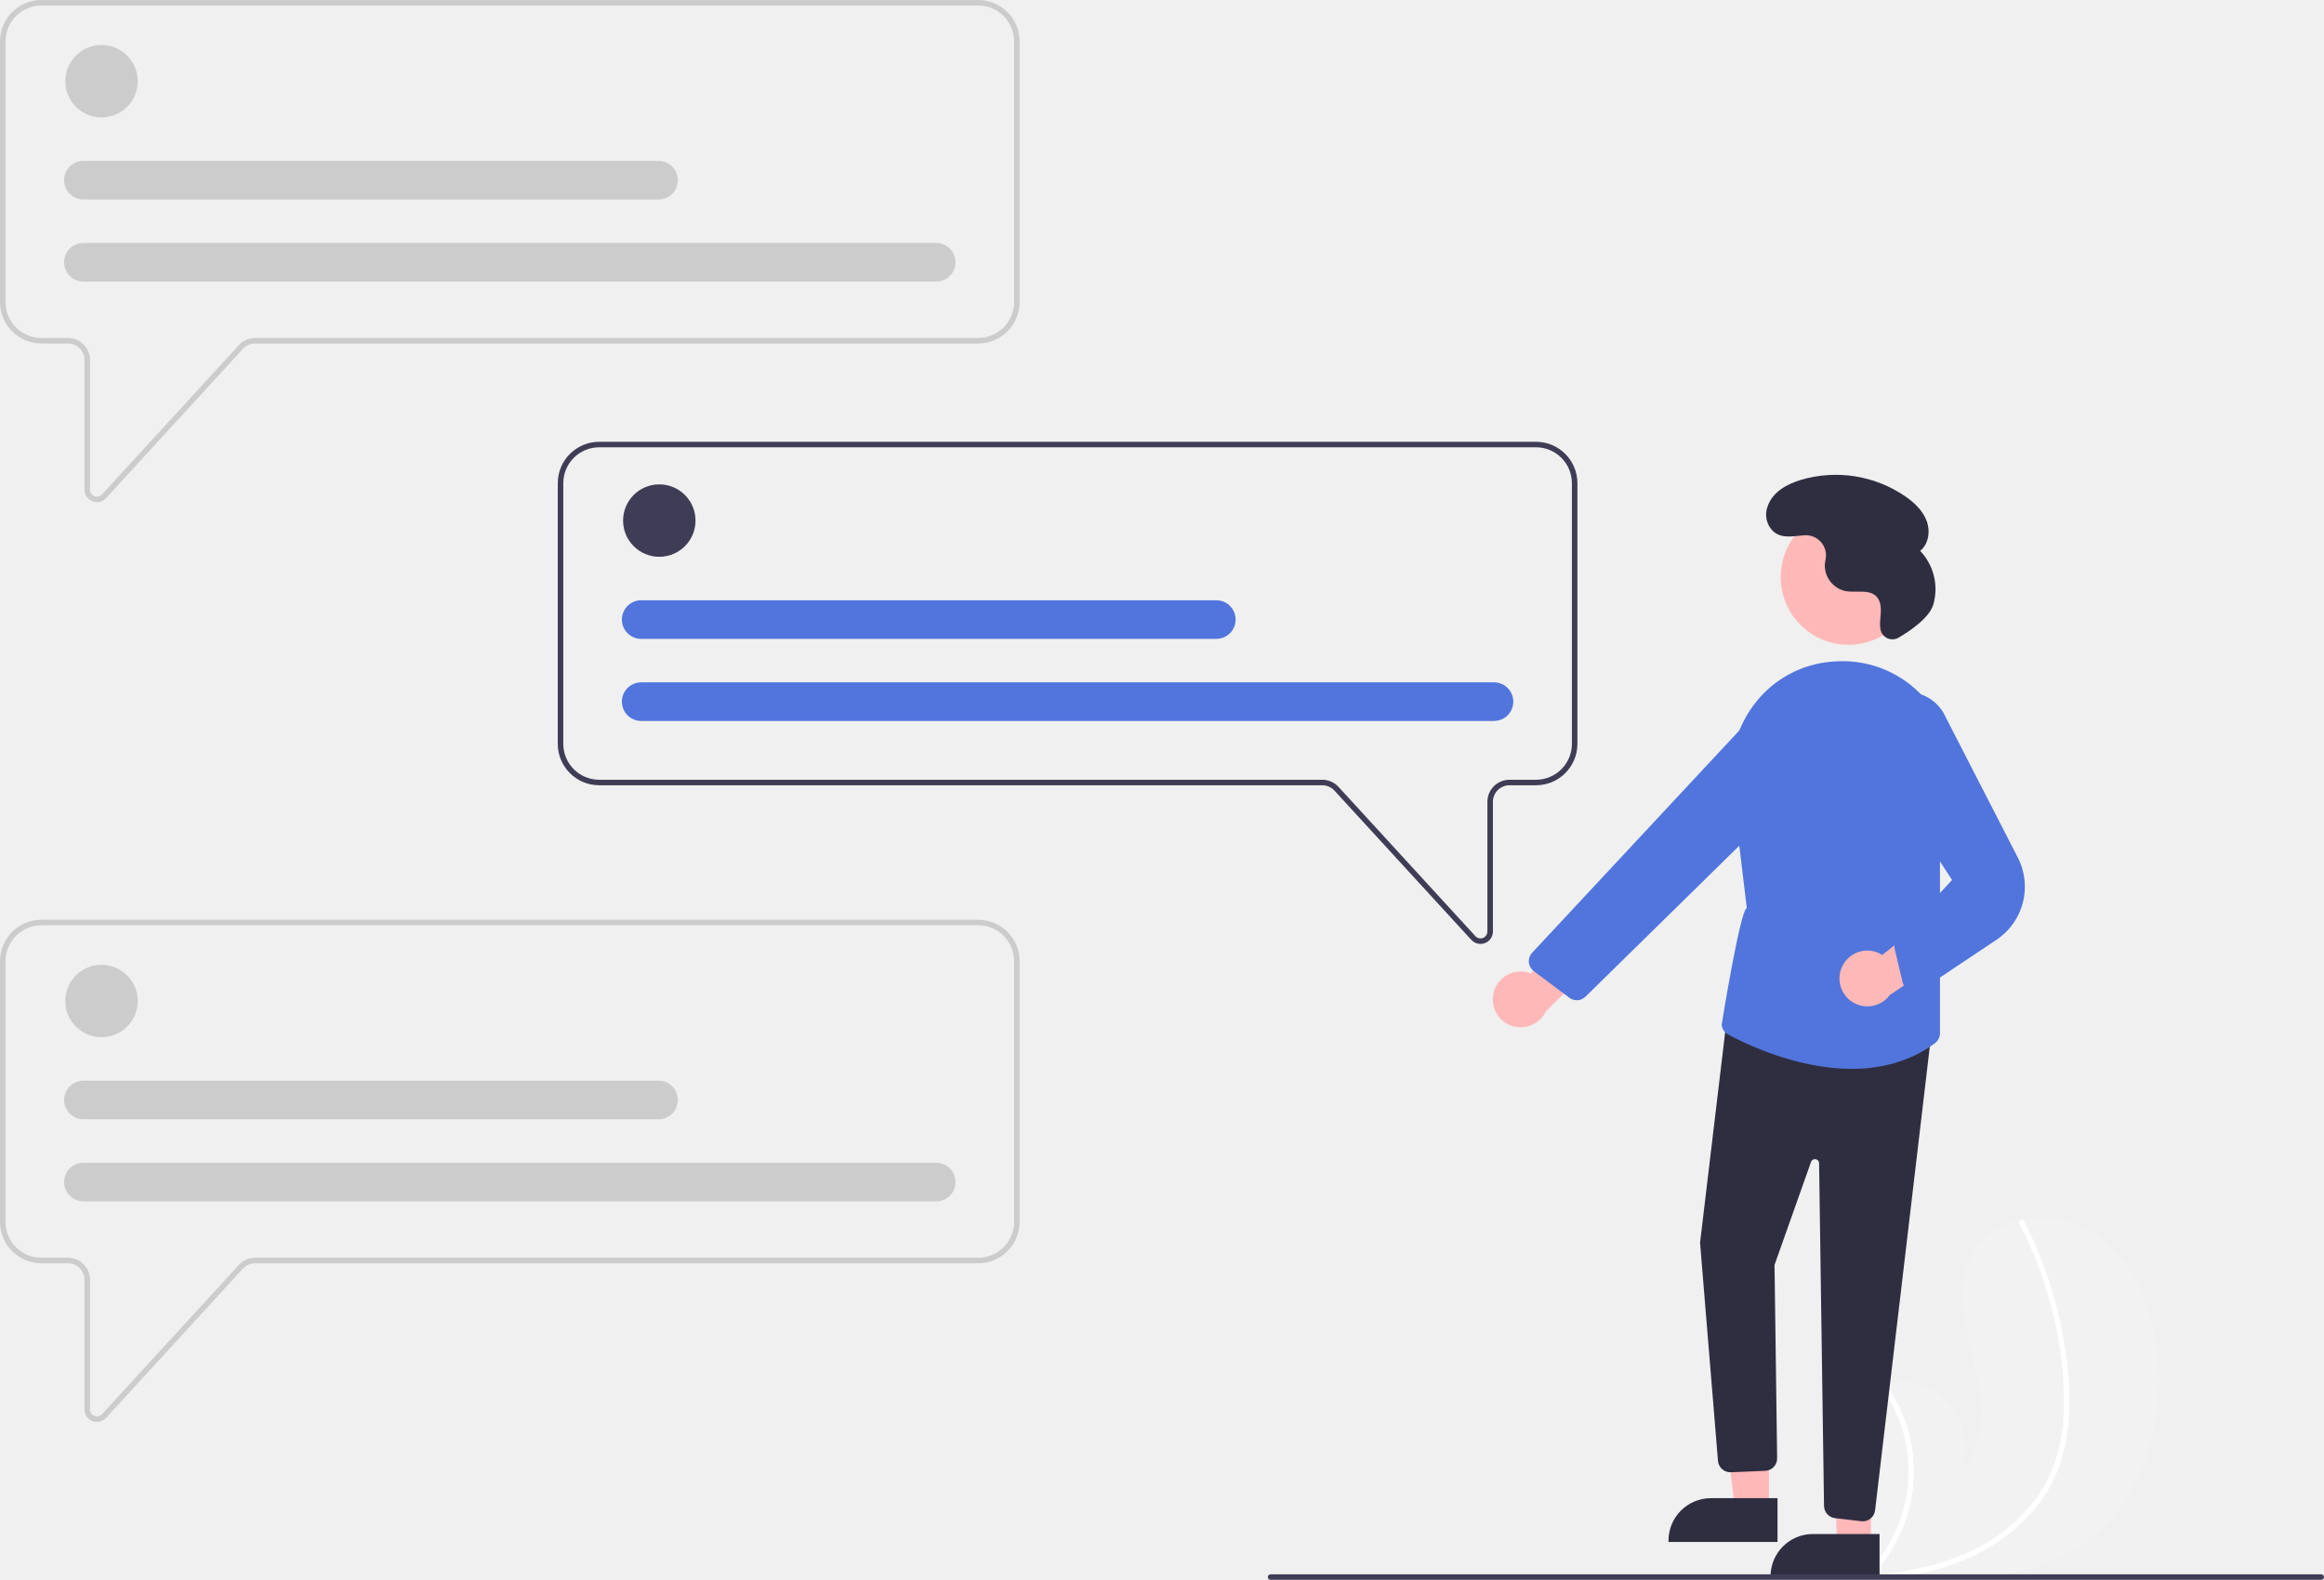
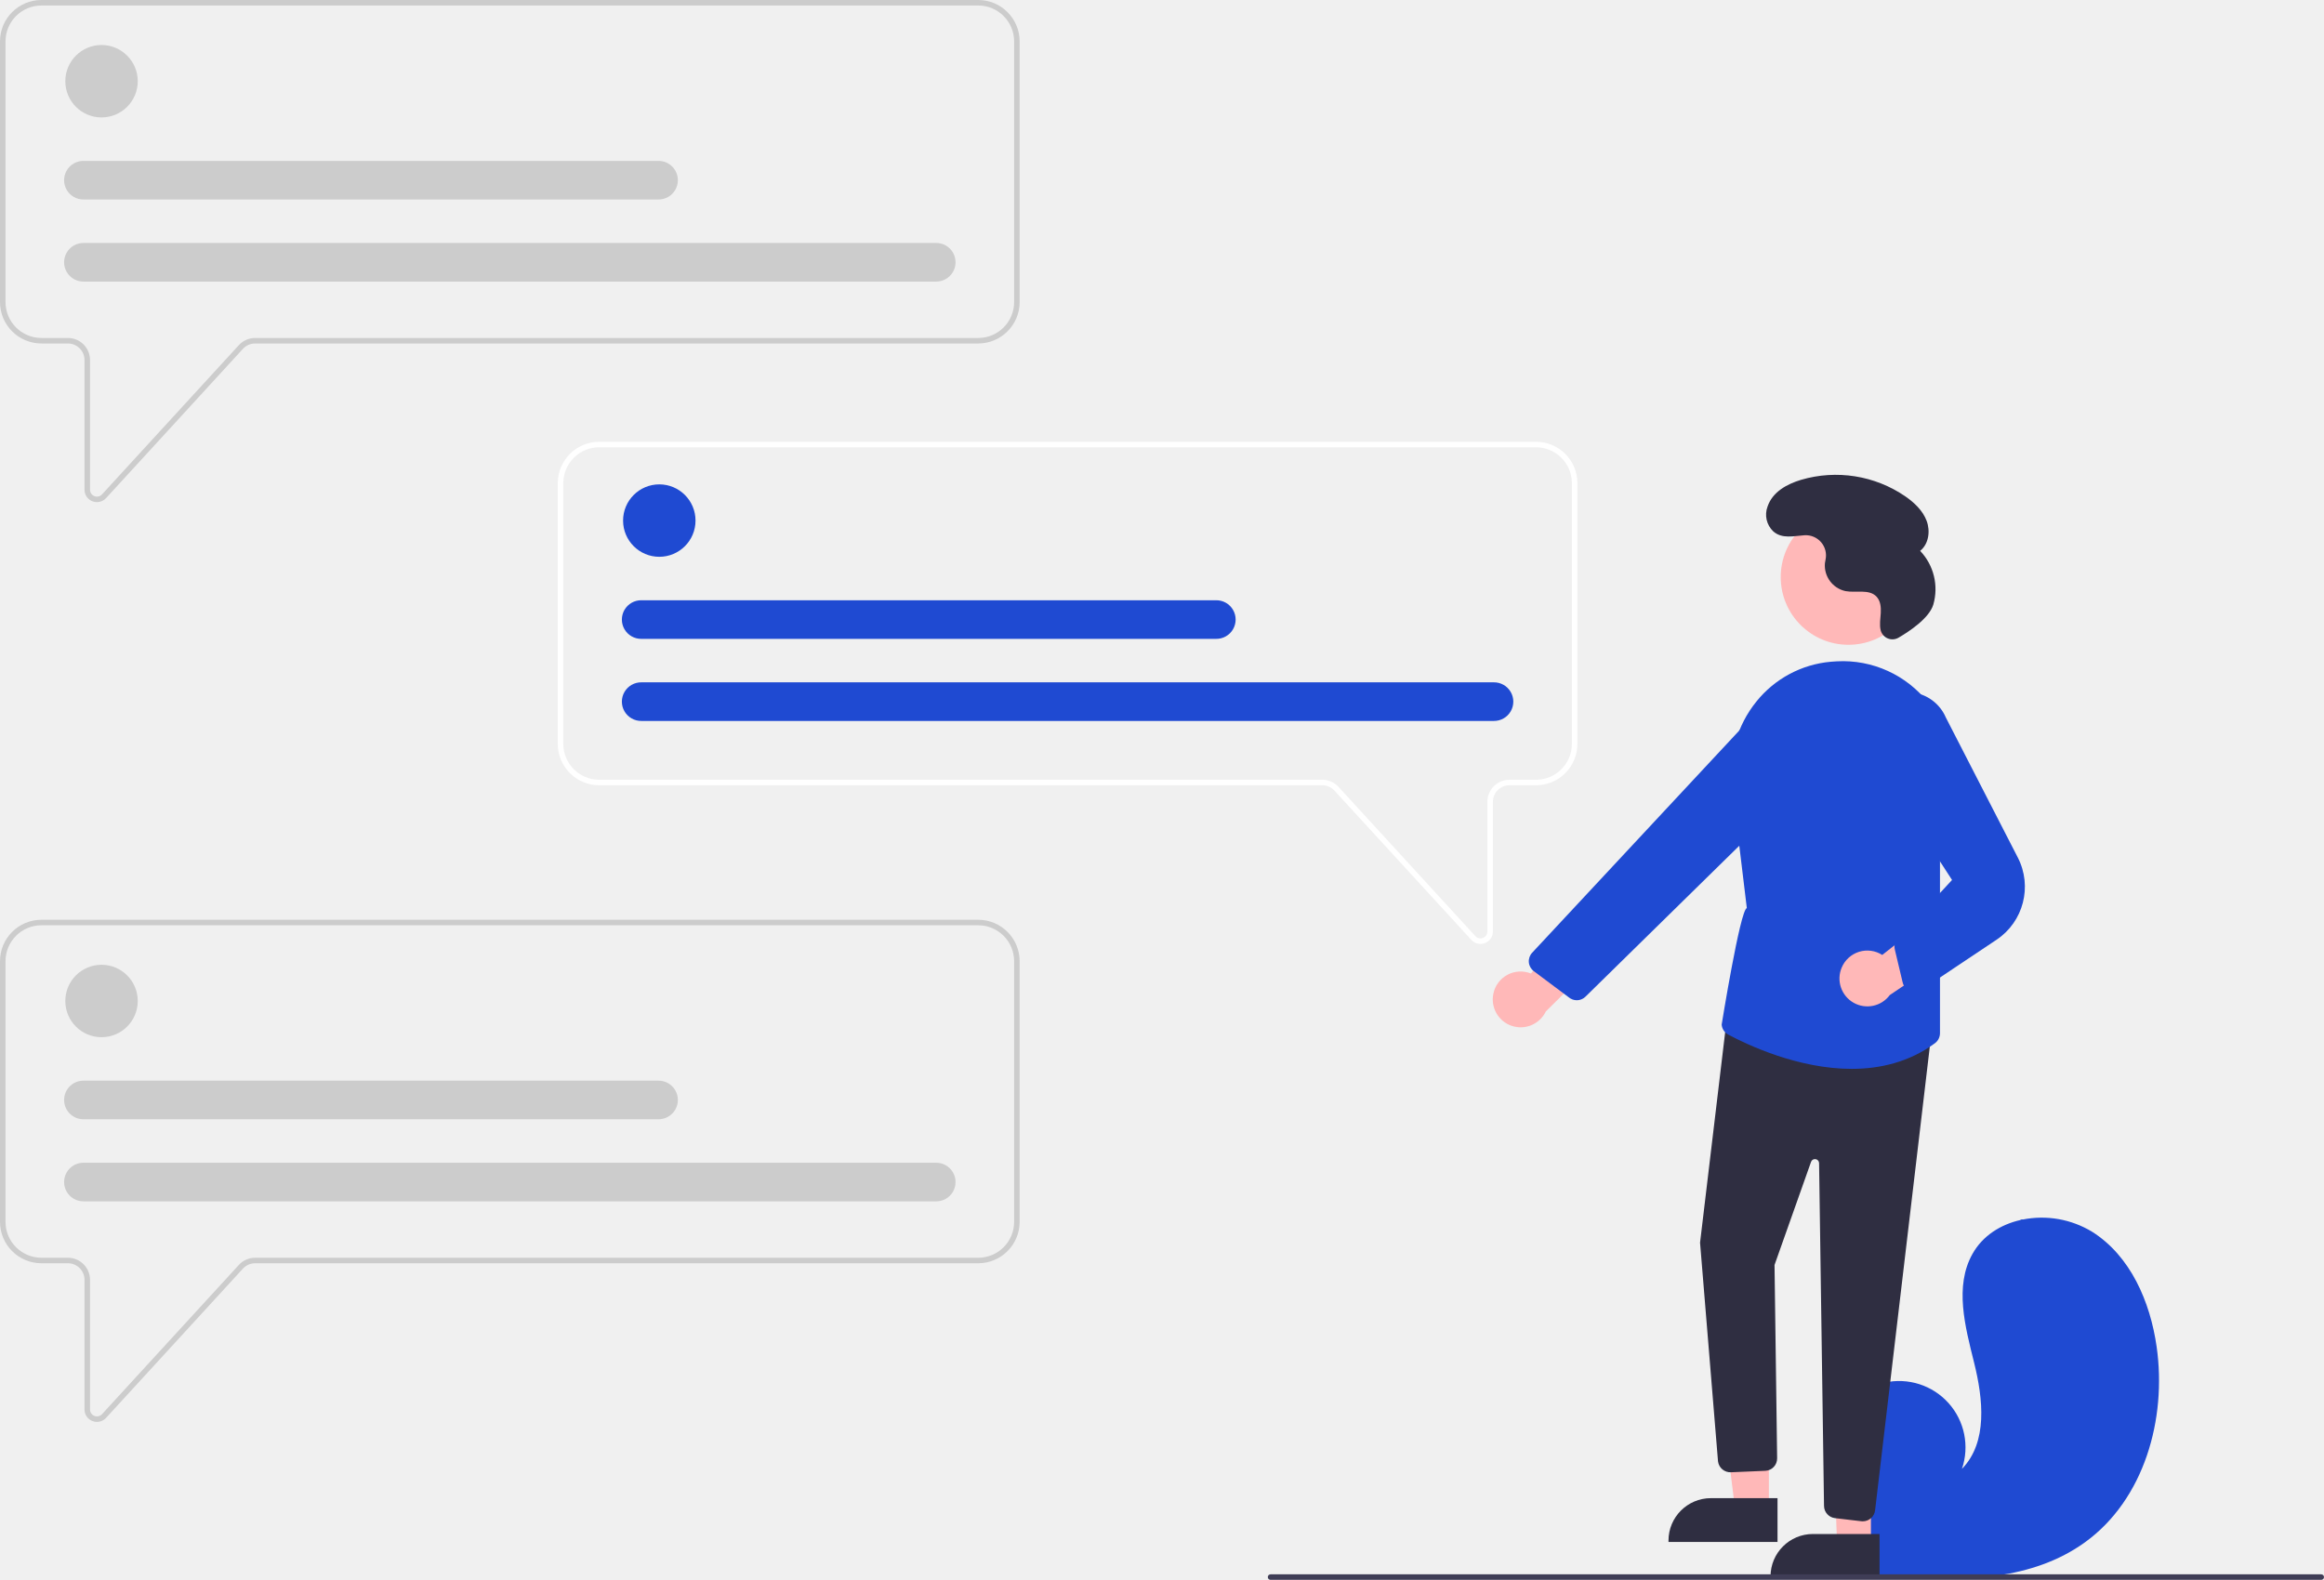
<svg xmlns="http://www.w3.org/2000/svg" data-name="Layer 1" width="842.73" height="573" viewBox="0 0 842.73 573">
-   <path d="M934.654,722.905c-18.901,13.616-43.394,14.3-67.07,12.627-3.306-.233-6.589-.507-9.841-.802-.02-.005-.045-.003-.065-.008-.156-.015-.313-.03-.462-.039-.671-.063-1.343-.126-2.008-.189l.157.3.493.93c-.177-.311-.354-.616-.531-.927-.052-.093-.111-.186-.162-.28-6.133-10.673-12.217-21.738-13.768-33.926-1.604-12.65,2.904-26.974,14.037-33.192a22.467,22.467,0,0,1,4.61-1.931c.666-.202,1.341-.366,2.023-.512A24.081,24.081,0,0,1,890.07,696.26c9.439-9.679,7.678-25.381,4.422-38.504-3.262-13.123-7.212-27.725-.576-39.512,3.689-6.561,10.175-10.631,17.454-12.271.223-.048.446-.096.67-.138a35.144,35.144,0,0,1,25.249,4.424c13.919,8.771,21.068,25.401,23.388,41.692C964.416,678.167,956.143,707.423,934.654,722.905Z" transform="translate(-178.635 -163.5)" fill="#f2f2f2" />
-   <path d="M928.552,680.882a59.742,59.742,0,0,1-4.123,16.835,51.875,51.875,0,0,1-8.054,13.156,66.465,66.465,0,0,1-25.531,18.409,95.659,95.659,0,0,1-23.26,6.25c-3.306-.233-6.589-.507-9.841-.802-.02-.005-.045-.003-.065-.008-.156-.015-.313-.03-.462-.039-.671-.063-1.343-.126-2.008-.189l.157.3.493.93c-.177-.311-.354-.616-.531-.927-.052-.093-.111-.186-.162-.28a52.878,52.878,0,0,0,14.82-46.256,53.331,53.331,0,0,0-9.94-22.792c.666-.202,1.341-.366,2.023-.512a55.293,55.293,0,0,1,5.044,8.354,54.18,54.18,0,0,1,4.674,33.706,55.393,55.393,0,0,1-14.034,27.629c.631-.044,1.269-.096,1.893-.153,11.818-1.001,23.613-3.542,34.332-8.746A61.833,61.833,0,0,0,917.138,706.74c6.492-8.953,9.353-19.723,9.844-30.669a129.429,129.429,0,0,0-3.674-35.039,147.068,147.068,0,0,0-12.358-33.663,1.057,1.057,0,0,1,.42-1.396.899.899,0,0,1,.67-.138.783.783,0,0,1,.517.443c.676,1.319,1.339,2.638,1.977,3.973a148.738,148.738,0,0,1,11.644,34.924C928.527,656.827,929.781,669.016,928.552,680.882Z" transform="translate(-178.635 -163.5)" fill="#fff" />
+   <path d="M934.654,722.905c-18.901,13.616-43.394,14.3-67.07,12.627-3.306-.233-6.589-.507-9.841-.802-.02-.005-.045-.003-.065-.008-.156-.015-.313-.03-.462-.039-.671-.063-1.343-.126-2.008-.189l.157.3.493.93c-.177-.311-.354-.616-.531-.927-.052-.093-.111-.186-.162-.28-6.133-10.673-12.217-21.738-13.768-33.926-1.604-12.65,2.904-26.974,14.037-33.192a22.467,22.467,0,0,1,4.61-1.931c.666-.202,1.341-.366,2.023-.512A24.081,24.081,0,0,1,890.07,696.26c9.439-9.679,7.678-25.381,4.422-38.504-3.262-13.123-7.212-27.725-.576-39.512,3.689-6.561,10.175-10.631,17.454-12.271.223-.048.446-.096.67-.138a35.144,35.144,0,0,1,25.249,4.424c13.919,8.771,21.068,25.401,23.388,41.692C964.416,678.167,956.143,707.423,934.654,722.905Z" transform="translate(-178.635 -163.5)" fill="#1F4AD2" />
+   <path d="M928.552,680.882a59.742,59.742,0,0,1-4.123,16.835,51.875,51.875,0,0,1-8.054,13.156,66.465,66.465,0,0,1-25.531,18.409,95.659,95.659,0,0,1-23.26,6.25c-3.306-.233-6.589-.507-9.841-.802-.02-.005-.045-.003-.065-.008-.156-.015-.313-.03-.462-.039-.671-.063-1.343-.126-2.008-.189l.157.3.493.93c-.177-.311-.354-.616-.531-.927-.052-.093-.111-.186-.162-.28a52.878,52.878,0,0,0,14.82-46.256,53.331,53.331,0,0,0-9.94-22.792c.666-.202,1.341-.366,2.023-.512a55.293,55.293,0,0,1,5.044,8.354,54.18,54.18,0,0,1,4.674,33.706,55.393,55.393,0,0,1-14.034,27.629c.631-.044,1.269-.096,1.893-.153,11.818-1.001,23.613-3.542,34.332-8.746A61.833,61.833,0,0,0,917.138,706.74c6.492-8.953,9.353-19.723,9.844-30.669a129.429,129.429,0,0,0-3.674-35.039,147.068,147.068,0,0,0-12.358-33.663,1.057,1.057,0,0,1,.42-1.396.899.899,0,0,1,.67-.138.783.783,0,0,1,.517.443c.676,1.319,1.339,2.638,1.977,3.973a148.738,148.738,0,0,1,11.644,34.924C928.527,656.827,929.781,669.016,928.552,680.882Z" transform="translate(-178.635 -163.5)" fill="#1F4AD2" />
  <path d="M213.795,345.626a4.535,4.535,0,0,1-1.645-.311,4.475,4.475,0,0,1-2.87-4.196v-47.033a6.012,6.012,0,0,0-6.005-6.005h-9.631A15.026,15.026,0,0,1,178.635,273.072v-94.562A15.026,15.026,0,0,1,193.644,163.5H533.37a15.026,15.026,0,0,1,15.009,15.009v94.562a15.026,15.026,0,0,1-15.009,15.009H271.15a6.021,6.021,0,0,0-4.427,1.947l-49.622,54.133A4.476,4.476,0,0,1,213.795,345.626ZM193.644,165.5A13.024,13.024,0,0,0,180.635,178.509v94.562a13.024,13.024,0,0,0,13.009,13.009h9.631a8.014,8.014,0,0,1,8.005,8.005v47.033a2.503,2.503,0,0,0,4.347,1.691l49.622-54.133a8.026,8.026,0,0,1,5.901-2.596H533.37a13.024,13.024,0,0,0,13.009-13.009v-94.562A13.024,13.024,0,0,0,533.37,165.5Z" transform="translate(-178.635 -163.5)" fill="#ccc" />
  <circle cx="36.816" cy="29.456" r="13.134" fill="#ccc" />
  <path d="M518.047,265.63H208.967a7.005,7.005,0,1,1,0-14.009H518.047a7.005,7.005,0,1,1,0,14.009Z" transform="translate(-178.635 -163.5)" fill="#ccc" />
  <path d="M417.355,235.86H208.967a7.005,7.005,0,1,1,0-14.009H417.355a7.005,7.005,0,1,1,0,14.009Z" transform="translate(-178.635 -163.5)" fill="#ccc" />
  <path d="M213.795,679.222a4.535,4.535,0,0,1-1.645-.311,4.475,4.475,0,0,1-2.87-4.196v-47.033a6.012,6.012,0,0,0-6.005-6.005h-9.631A15.026,15.026,0,0,1,178.635,606.668v-94.562a15.026,15.026,0,0,1,15.009-15.009H533.37a15.026,15.026,0,0,1,15.009,15.009V606.668a15.026,15.026,0,0,1-15.009,15.009H271.15a6.021,6.021,0,0,0-4.427,1.947l-49.622,54.133A4.476,4.476,0,0,1,213.795,679.222Zm-20.151-180.126A13.024,13.024,0,0,0,180.635,512.105V606.668a13.024,13.024,0,0,0,13.009,13.009h9.631a8.014,8.014,0,0,1,8.005,8.005v47.033a2.503,2.503,0,0,0,4.347,1.691l49.622-54.133a8.026,8.026,0,0,1,5.901-2.596H533.37A13.024,13.024,0,0,0,546.379,606.668v-94.562a13.024,13.024,0,0,0-13.009-13.009Z" transform="translate(-178.635 -163.5)" fill="#ccc" />
-   <path d="M715.478,505.857a4.475,4.475,0,0,1-3.307-1.464l-49.622-54.133a6.02,6.02,0,0,0-4.426-1.947H395.903a15.026,15.026,0,0,1-15.009-15.009v-94.562a15.026,15.026,0,0,1,15.009-15.009H735.629a15.026,15.026,0,0,1,15.009,15.009v94.562a15.026,15.026,0,0,1-15.009,15.009h-9.631a6.012,6.012,0,0,0-6.005,6.005v47.033a4.474,4.474,0,0,1-2.87,4.196A4.526,4.526,0,0,1,715.478,505.857Zm-319.575-180.126a13.024,13.024,0,0,0-13.009,13.009v94.562a13.024,13.024,0,0,0,13.009,13.009H658.123a8.024,8.024,0,0,1,5.9,2.596l49.622,54.133a2.503,2.503,0,0,0,4.347-1.691V454.317a8.014,8.014,0,0,1,8.005-8.005h9.631a13.024,13.024,0,0,0,13.009-13.009v-94.562a13.024,13.024,0,0,0-13.009-13.009Z" transform="translate(-178.635 -163.5)" fill="#3f3d56" />
+   <path d="M715.478,505.857a4.475,4.475,0,0,1-3.307-1.464l-49.622-54.133a6.02,6.02,0,0,0-4.426-1.947H395.903a15.026,15.026,0,0,1-15.009-15.009v-94.562a15.026,15.026,0,0,1,15.009-15.009H735.629a15.026,15.026,0,0,1,15.009,15.009v94.562a15.026,15.026,0,0,1-15.009,15.009h-9.631a6.012,6.012,0,0,0-6.005,6.005v47.033a4.474,4.474,0,0,1-2.87,4.196A4.526,4.526,0,0,1,715.478,505.857Zm-319.575-180.126a13.024,13.024,0,0,0-13.009,13.009v94.562a13.024,13.024,0,0,0,13.009,13.009H658.123a8.024,8.024,0,0,1,5.9,2.596l49.622,54.133a2.503,2.503,0,0,0,4.347-1.691V454.317a8.014,8.014,0,0,1,8.005-8.005h9.631a13.024,13.024,0,0,0,13.009-13.009v-94.562a13.024,13.024,0,0,0-13.009-13.009Z" transform="translate(-178.635 -163.5)" fill="white" />
  <circle cx="36.816" cy="363.053" r="13.134" fill="#ccc" />
  <path d="M518.047,599.226H208.967a7.005,7.005,0,1,1,0-14.009H518.047a7.005,7.005,0,1,1,0,14.009Z" transform="translate(-178.635 -163.5)" fill="#ccc" />
  <path d="M417.355,569.456H208.967a7.005,7.005,0,1,1,0-14.009H417.355a7.005,7.005,0,1,1,0,14.009Z" transform="translate(-178.635 -163.5)" fill="#ccc" />
-   <circle cx="239.075" cy="188.812" r="13.134" fill="#3f3d56" />
-   <path d="M720.306,424.985H411.226a7.005,7.005,0,1,1,0-14.009H720.306a7.005,7.005,0,1,1,0,14.009Z" transform="translate(-178.635 -163.5)" fill="#5175dc" />
-   <path d="M619.614,395.215H411.226a7.005,7.005,0,1,1,0-14.009H619.614a7.005,7.005,0,1,1,0,14.009Z" transform="translate(-178.635 -163.5)" fill="#5175dc" />
+   <circle cx="239.075" cy="188.812" r="13.134" fill="#1F4AD2" />
+   <path d="M720.306,424.985H411.226a7.005,7.005,0,1,1,0-14.009H720.306a7.005,7.005,0,1,1,0,14.009Z" transform="translate(-178.635 -163.5)" fill="#1F4AD2" />
+   <path d="M619.614,395.215H411.226a7.005,7.005,0,1,1,0-14.009H619.614a7.005,7.005,0,1,1,0,14.009Z" transform="translate(-178.635 -163.5)" fill="#1F4AD2" />
  <path d="M720.171,523.859a10.056,10.056,0,0,1,13.594-7.277l23.459-26.956,4.983,17.889-23.041,22.856a10.11,10.11,0,0,1-18.995-6.511Z" transform="translate(-178.635 -163.5)" fill="#ffb8b8" />
  <circle cx="670.29" cy="209.301" r="24.561" fill="#ffb8b8" />
  <polygon points="641.436 547.373 629.177 547.372 623.344 500.084 641.439 500.085 641.436 547.373" fill="#ffb8b8" />
  <path d="M823.198,722.757l-39.531-.001v-.5a15.386,15.386,0,0,1,15.386-15.386h.001l24.144.001Z" transform="translate(-178.635 -163.5)" fill="#2f2e41" />
  <polygon points="678.436 560.373 666.177 560.372 664.479 514.214 678.439 513.085 678.436 560.373" fill="#ffb8b8" />
  <path d="M860.198,735.757l-39.531-.001v-.5a15.386,15.386,0,0,1,15.386-15.386h.001l24.144.001Z" transform="translate(-178.635 -163.5)" fill="#2f2e41" />
  <path d="M853.584,715.243l-9.547-1.124a4.512,4.512,0,0,1-3.974-4.404l-1.789-124.339a1.5,1.5,0,0,0-2.914-.479L822.115,622.297l.947,70.102a4.498,4.498,0,0,1-4.229,4.553l-12.464.529a4.527,4.527,0,0,1-4.744-3.925l-6.51-79.301-.004-.05,9.877-82.819,74.183,5.367L858.579,711.302a4.507,4.507,0,0,1-4.466,3.973A4.4,4.4,0,0,1,853.584,715.243Z" transform="translate(-178.635 -163.5)" fill="#2f2e41" />
-   <path d="M805.306,538.728a4.473,4.473,0,0,1-2.355-3.618s6.671-41.484,9.115-42.263l-5.349-44.363a40.909,40.909,0,0,1,8.781-30.49A39.013,39.013,0,0,1,842.53,403.511q1.121-.101,2.23-.154a39.369,39.369,0,0,1,33.134,15.082,40.12,40.12,0,0,1,7.219,36.406l-3,10.439v72.956a4.555,4.555,0,0,1-1.862,3.653c-9.341,6.855-19.897,9.279-30.156,9.279C830.686,551.173,812.34,542.493,805.306,538.728Z" transform="translate(-178.635 -163.5)" fill="#5175dc" />
-   <path d="M747.716,525.377,734.814,515.729a4.499,4.499,0,0,1-.597-6.672l76.863-82.474A15.053,15.053,0,0,1,830.601,424.507l0.0 0a14.978,14.978,0,0,1,1.925,22.976L753.563,524.985a4.472,4.472,0,0,1-5.362.709A4.621,4.621,0,0,1,747.716,525.377Z" transform="translate(-178.635 -163.5)" fill="#5175dc" />
+   <path d="M805.306,538.728a4.473,4.473,0,0,1-2.355-3.618s6.671-41.484,9.115-42.263l-5.349-44.363a40.909,40.909,0,0,1,8.781-30.49A39.013,39.013,0,0,1,842.53,403.511q1.121-.101,2.23-.154a39.369,39.369,0,0,1,33.134,15.082,40.12,40.12,0,0,1,7.219,36.406l-3,10.439v72.956a4.555,4.555,0,0,1-1.862,3.653c-9.341,6.855-19.897,9.279-30.156,9.279C830.686,551.173,812.34,542.493,805.306,538.728Z" transform="translate(-178.635 -163.5)" fill="#1F4AD2" />
+   <path d="M747.716,525.377,734.814,515.729a4.499,4.499,0,0,1-.597-6.672l76.863-82.474A15.053,15.053,0,0,1,830.601,424.507l0.0 0a14.978,14.978,0,0,1,1.925,22.976L753.563,524.985a4.472,4.472,0,0,1-5.362.709A4.621,4.621,0,0,1,747.716,525.377Z" transform="translate(-178.635 -163.5)" fill="#1F4AD2" />
  <path d="M846.465,514.457A10.056,10.056,0,0,1,861.18,509.85l28.086-22.094,1.55,18.505L863.907,524.405a10.11,10.11,0,0,1-17.442-9.948Z" transform="translate(-178.635 -163.5)" fill="#ffb8b8" />
-   <path d="M871.604,523.082a4.464,4.464,0,0,1-3.023-3.249l-2.837-11.916a4.437,4.437,0,0,1,1.65-4.612l19.089-20.645-28.079-43.296a15.248,15.248,0,0,1-.462-18.626,15.242,15.242,0,0,1,26.295,2.994l26.104,50.811a23.118,23.118,0,0,1-7.721,29.795L875.944,522.158a4.461,4.461,0,0,1-2.97,1.137A4.549,4.549,0,0,1,871.604,523.082Z" transform="translate(-178.635 -163.5)" fill="#5175dc" />
+   <path d="M871.604,523.082a4.464,4.464,0,0,1-3.023-3.249l-2.837-11.916a4.437,4.437,0,0,1,1.65-4.612l19.089-20.645-28.079-43.296a15.248,15.248,0,0,1-.462-18.626,15.242,15.242,0,0,1,26.295,2.994l26.104,50.811a23.118,23.118,0,0,1-7.721,29.795L875.944,522.158a4.461,4.461,0,0,1-2.97,1.137A4.549,4.549,0,0,1,871.604,523.082Z" transform="translate(-178.635 -163.5)" fill="#1F4AD2" />
  <path d="M867.125,394.758a4.398,4.398,0,0,1-6.493-2.565l-.015-.061c-.5-2.044-.105-4.182.024-6.282s-.089-4.405-1.527-5.941c-2.681-2.863-7.414-1.312-11.271-2.019a9.511,9.511,0,0,1-7.453-10.117c.053-.437.136-.874.23-1.311a7.325,7.325,0,0,0-7.651-8.83c-3.893.244-8.091,1.446-11.329-1.421a8.351,8.351,0,0,1-2.053-8.992c1.812-5.321,6.997-8.129,12.135-9.685a44.588,44.588,0,0,1,37.826,5.999c3.263,2.274,6.314,5.136,7.719,8.856s.762,8.427-2.349,10.904a20.123,20.123,0,0,1,4.765,19.521C878.167,387.794,870.829,392.6,867.125,394.758Z" transform="translate(-178.635 -163.5)" fill="#2f2e41" />
  <path d="M1021.365,735.5a1.003,1.003,0,0,1-1,1h-381a1,1,0,0,1,0-2h381A1.003,1.003,0,0,1,1021.365,735.5Z" transform="translate(-178.635 -163.5)" fill="#3f3d56" />
</svg>
